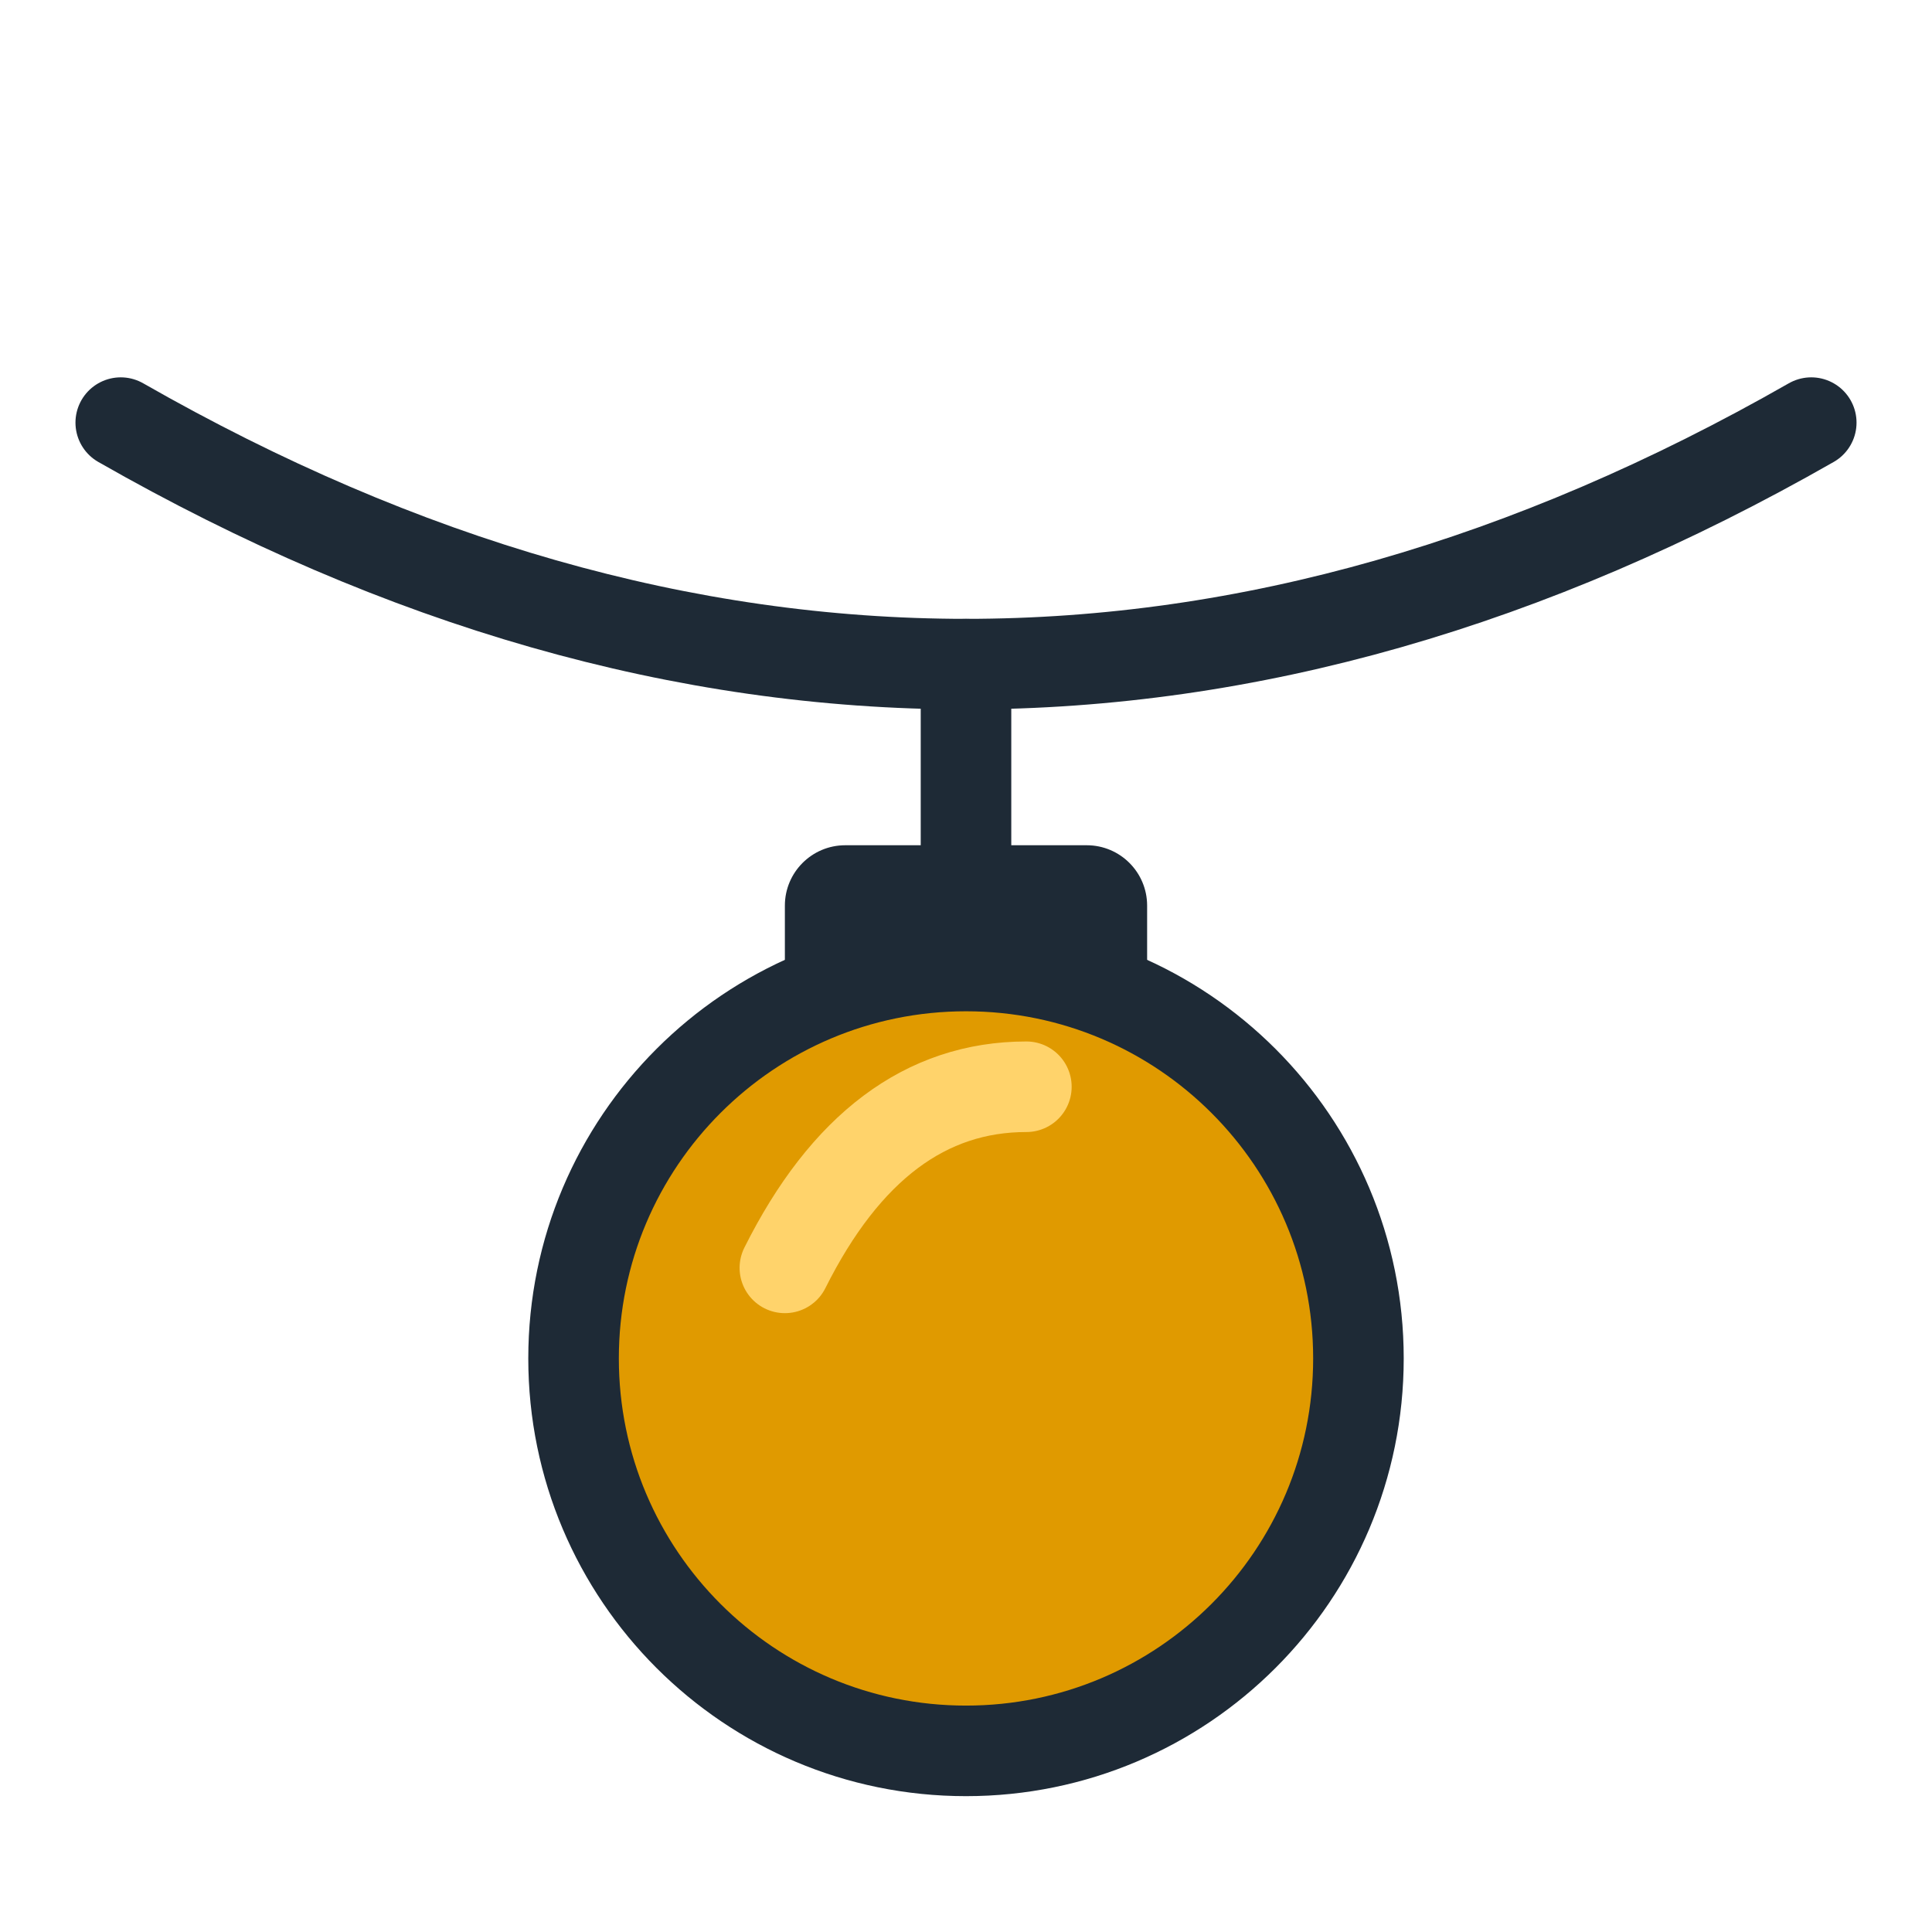
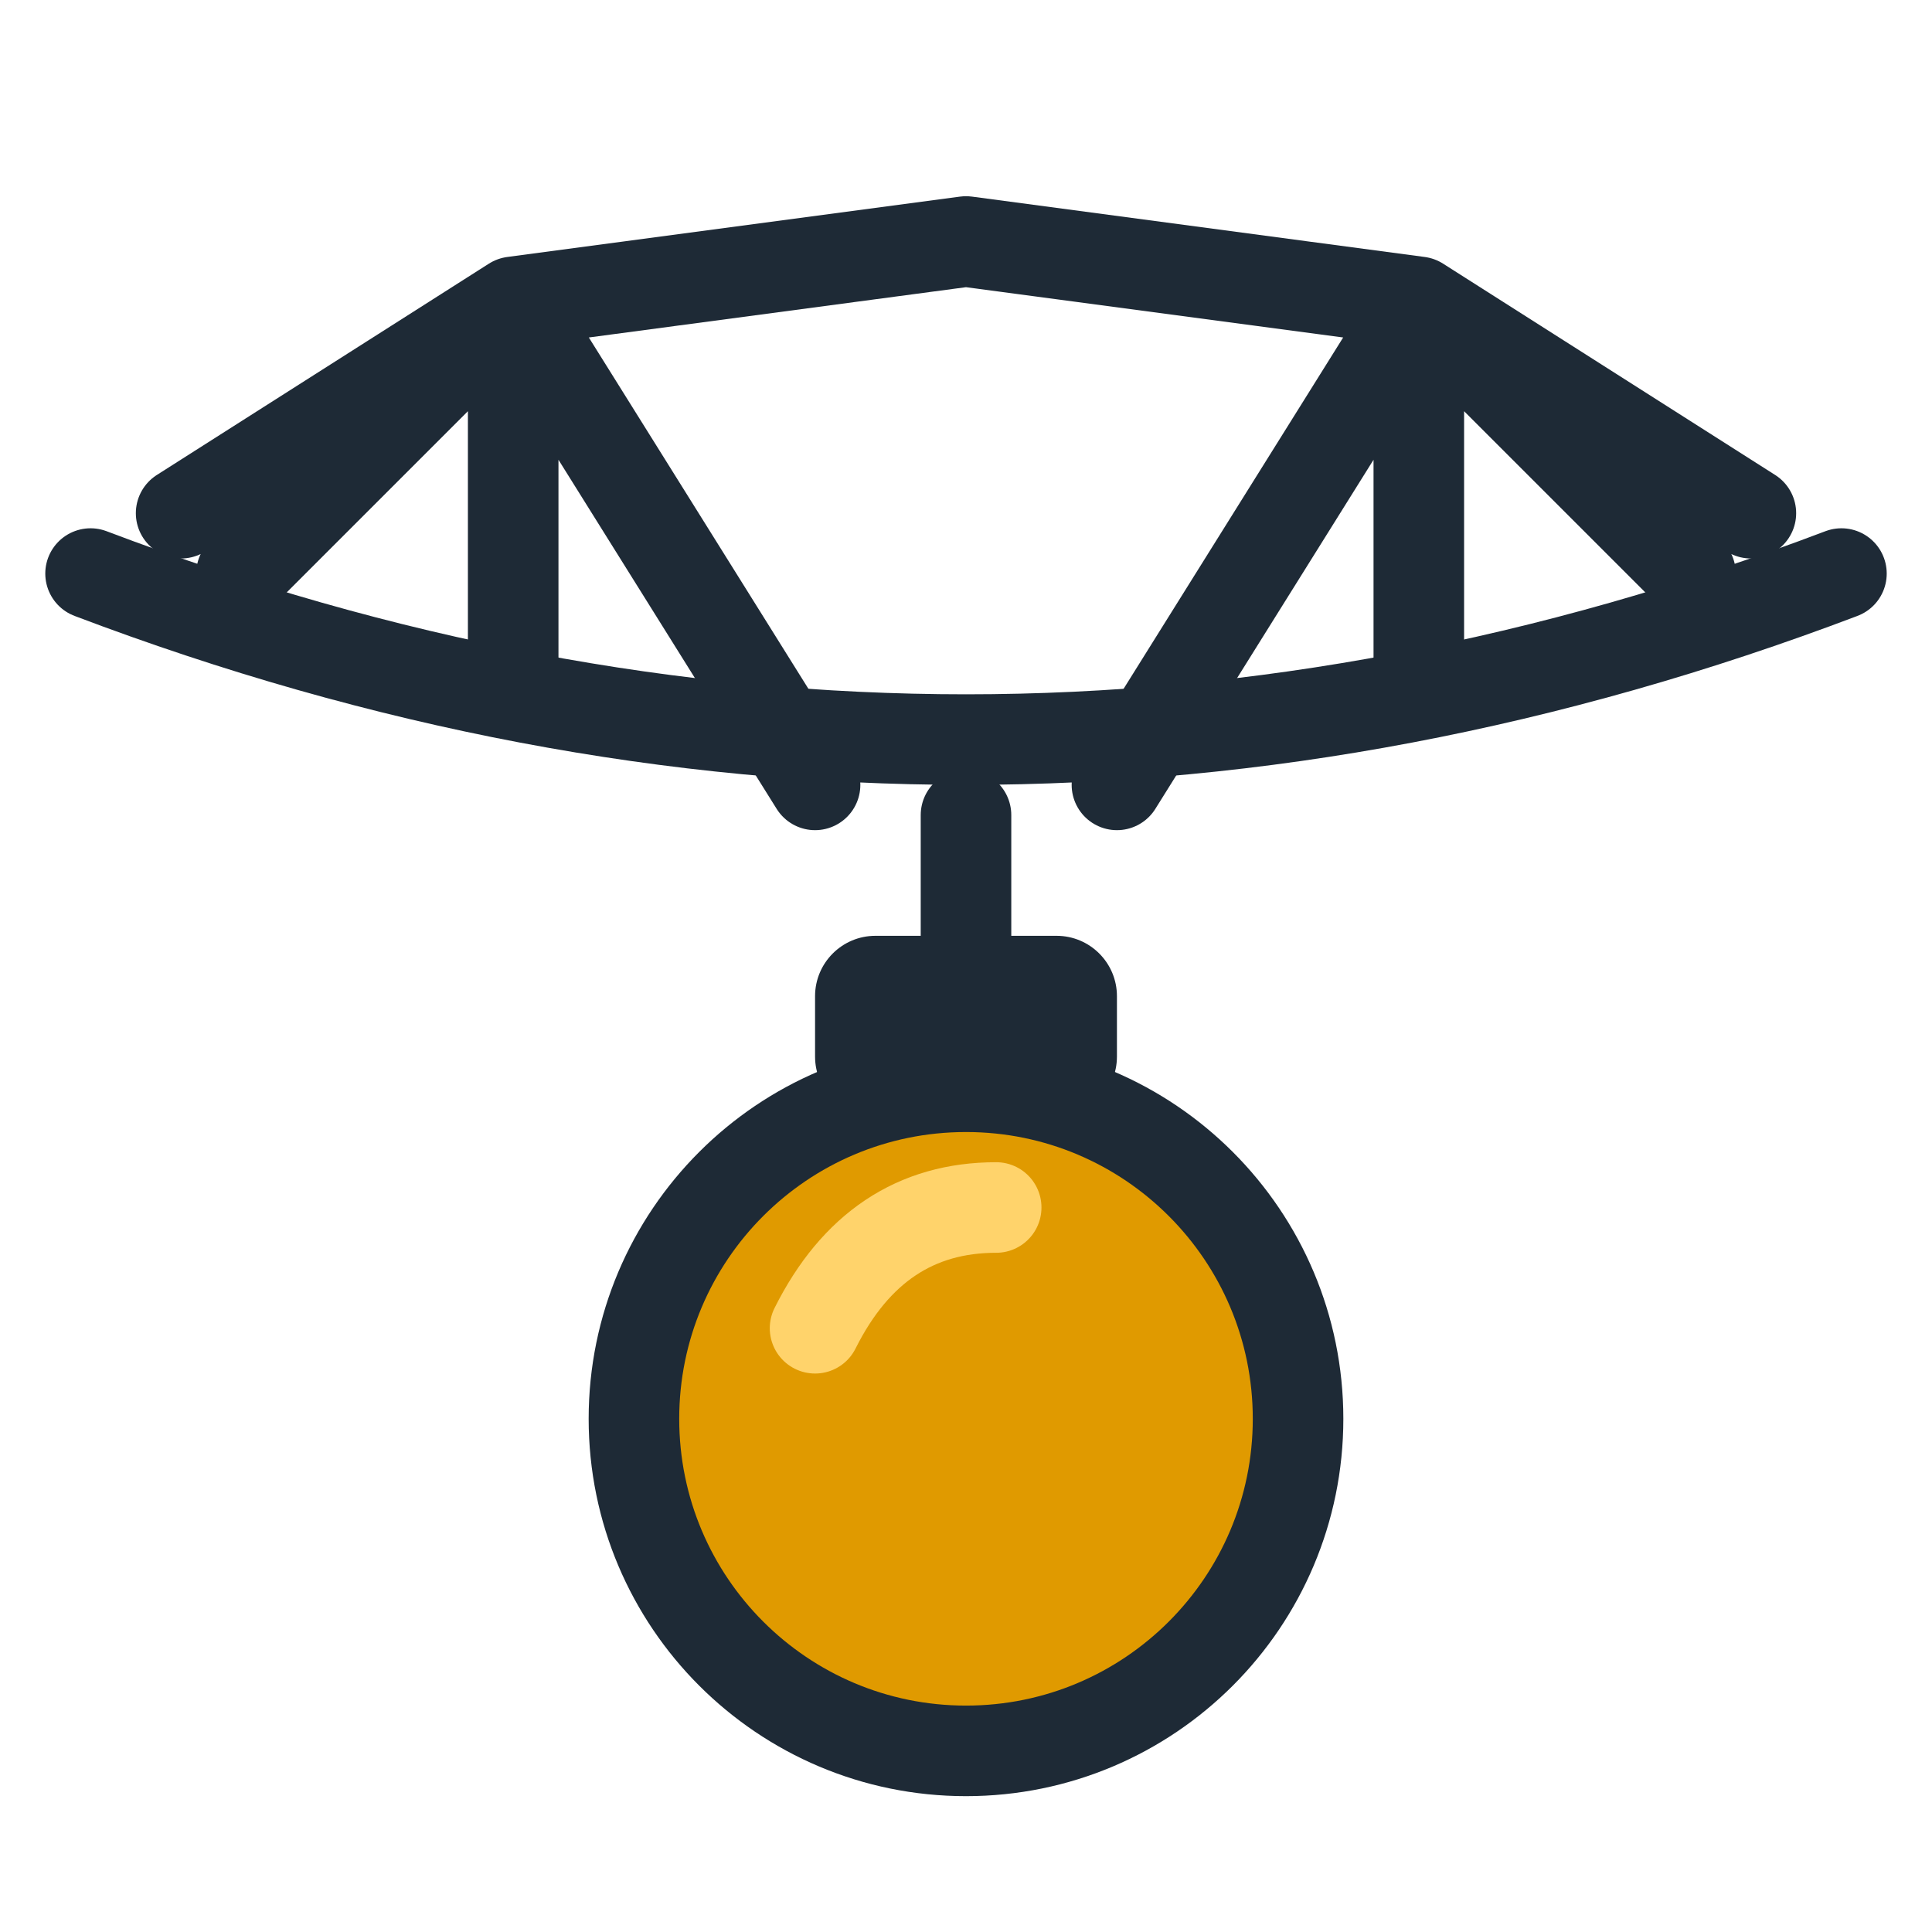
- <svg xmlns="http://www.w3.org/2000/svg" viewBox="0 0 64 64" role="img" aria-label="Pittsburgh Night Market Explorer">
-   <path d="M4 14 Q32 30 60 14" fill="none" stroke="#1e2a36" stroke-width="3" stroke-linecap="round" />
-   <path d="M32 22v8" stroke="#1e2a36" stroke-width="3" stroke-linecap="round" />
-   <rect x="26" y="28" width="12" height="7" rx="2" fill="#1e2a36" />
-   <circle cx="32" cy="45" r="13" fill="#e09a00" stroke="#1e2a36" stroke-width="3" />
-   <path d="M26 42 q3 -6 8 -6" fill="none" stroke="#ffd36b" stroke-width="3" stroke-linecap="round" />
+ <svg xmlns="http://www.w3.org/2000/svg" viewBox="0 0 64 64" role="img" aria-label="A lantern bulb beneath a steel bridge wire">
+   <g fill="none" stroke="#1E2A36" stroke-width="3" stroke-linecap="round" stroke-linejoin="round">
+     <path d="M3 19Q32 30 61 19" />
+     <path d="M6 17 17 10 32 8 47 10 58 17M17 10v13m30-13v13M8 19l9-9 10 16m29-7-9-9-10 16" />
+     <path d="M32 27v5" />
+   </g>
+   <rect x="27" y="31" width="10" height="6" rx="2" fill="#1E2A36" />
+   <circle cx="32" cy="47" r="11" fill="#E09A00" stroke="#1E2A36" stroke-width="3" />
+   <path d="M27 44q2-4 6-4" fill="none" stroke="#FFD36B" stroke-width="3" stroke-linecap="round" />
</svg>
